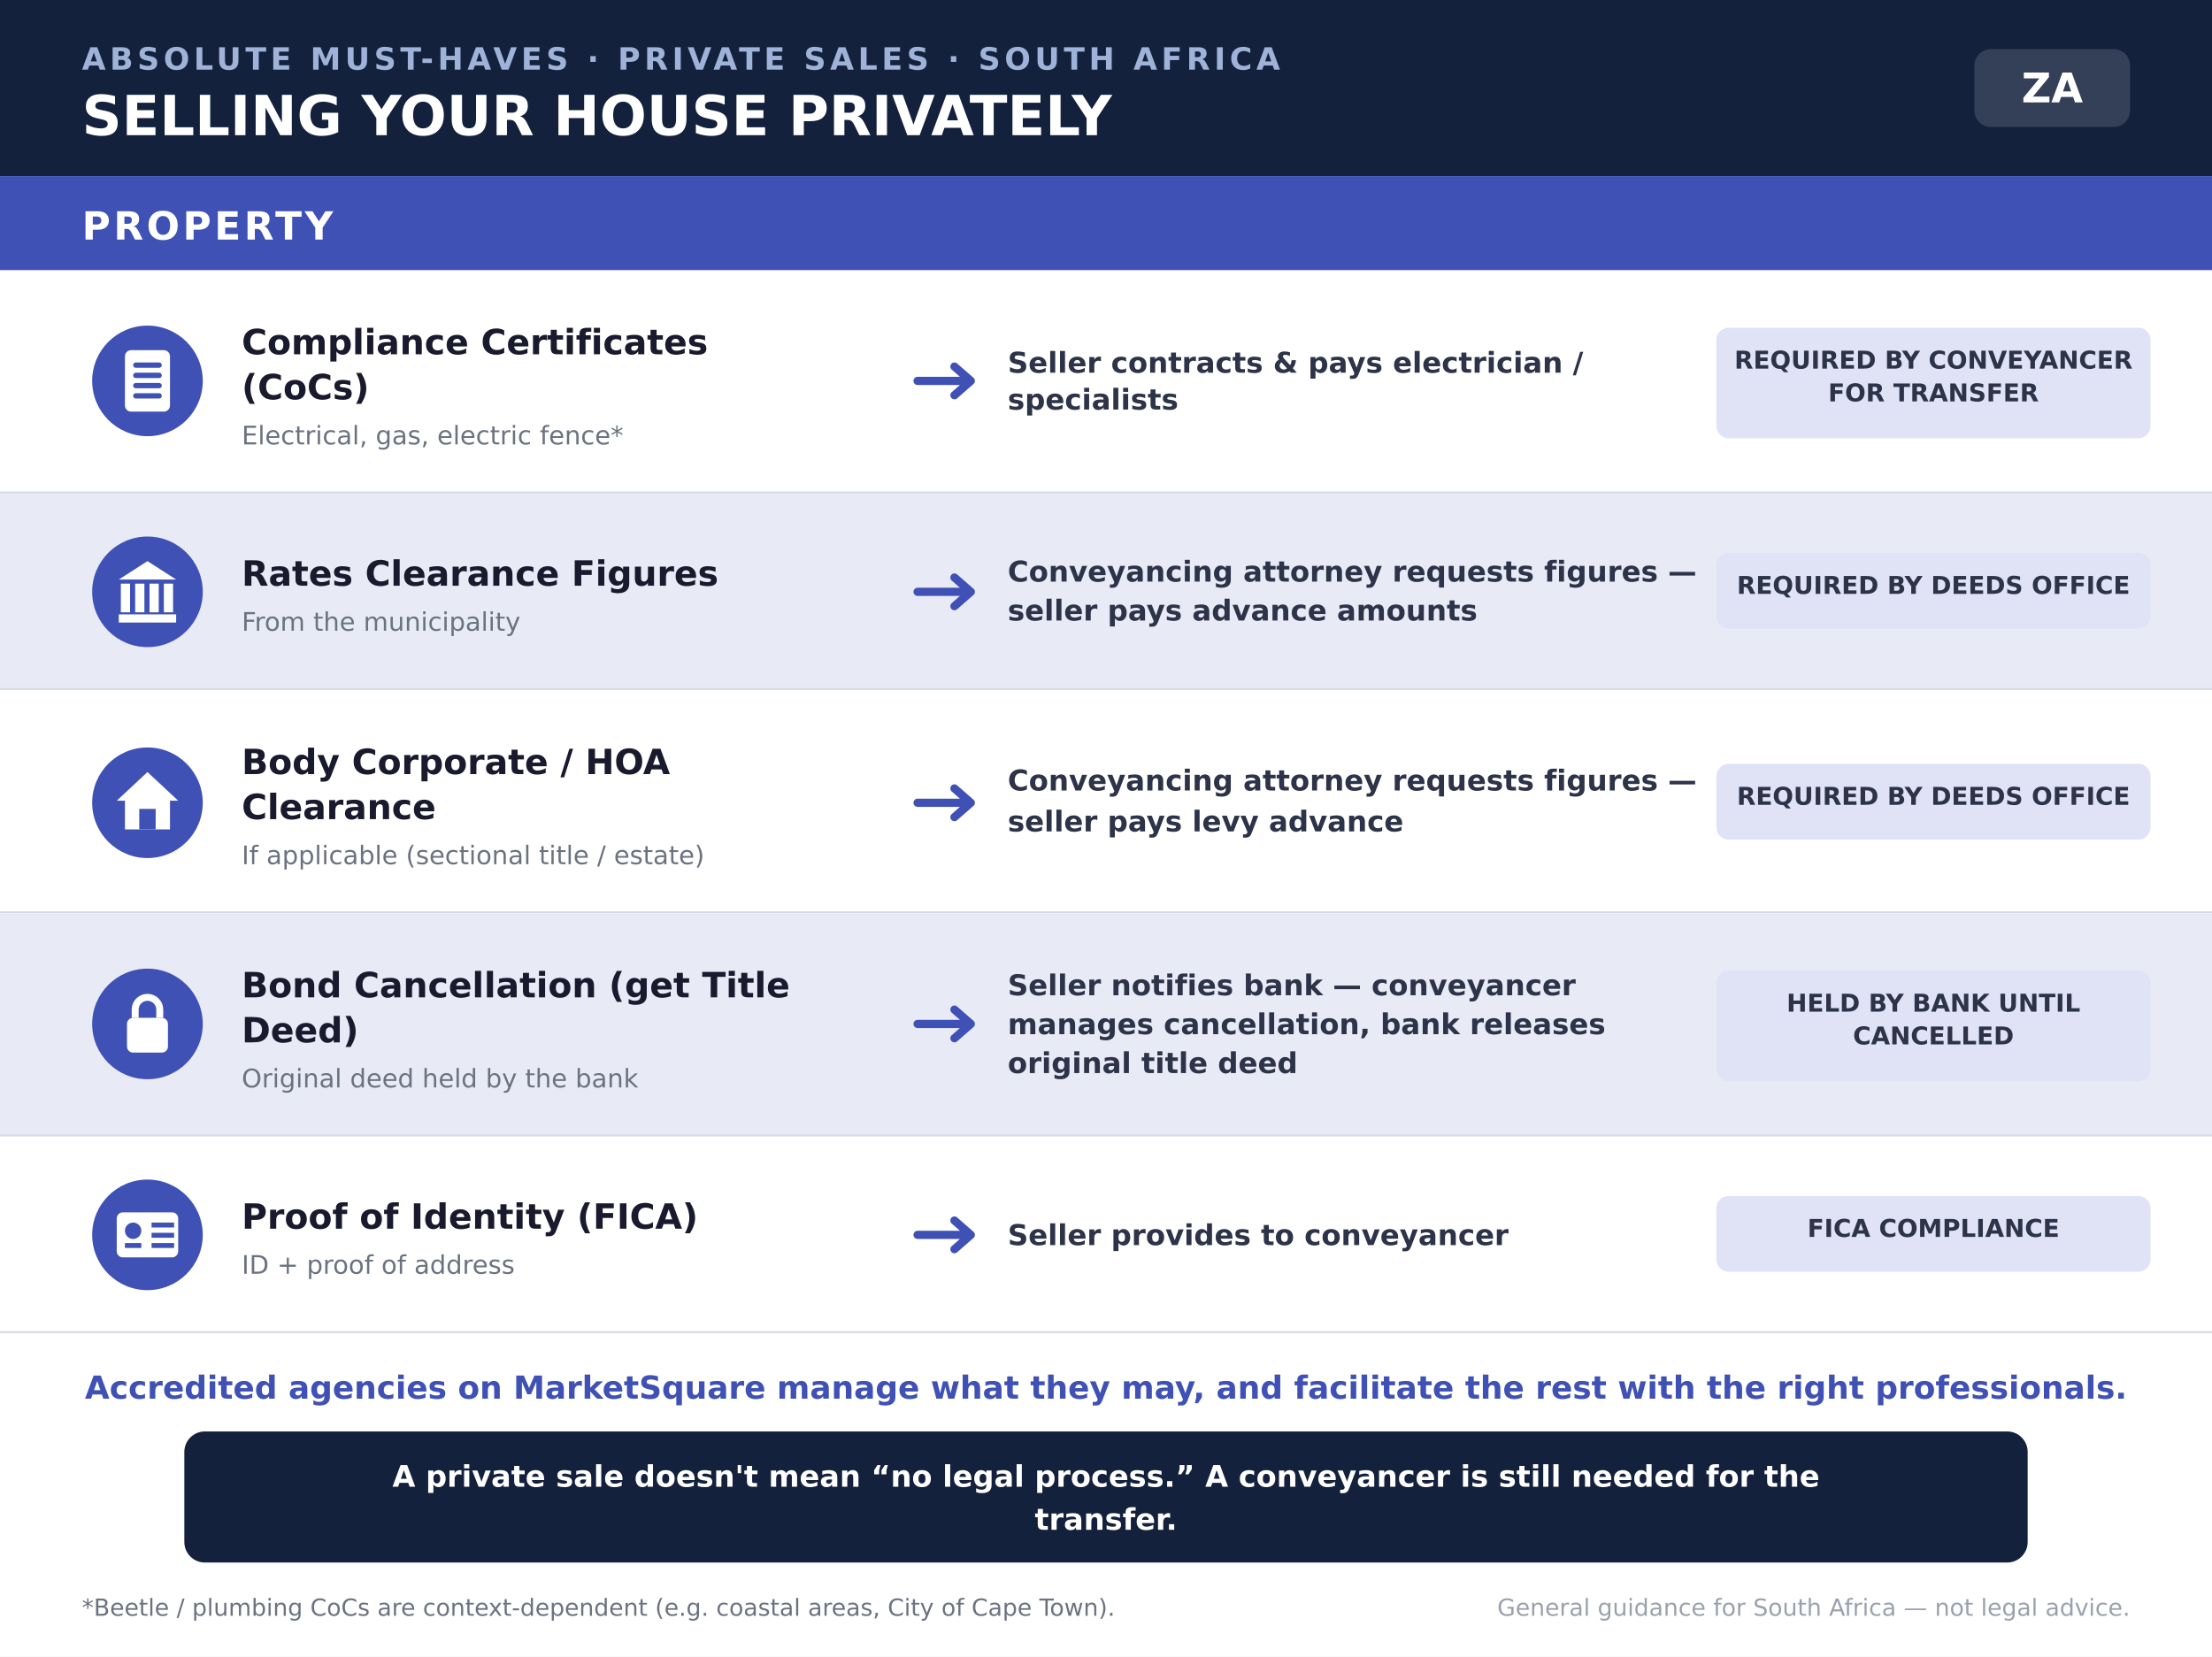
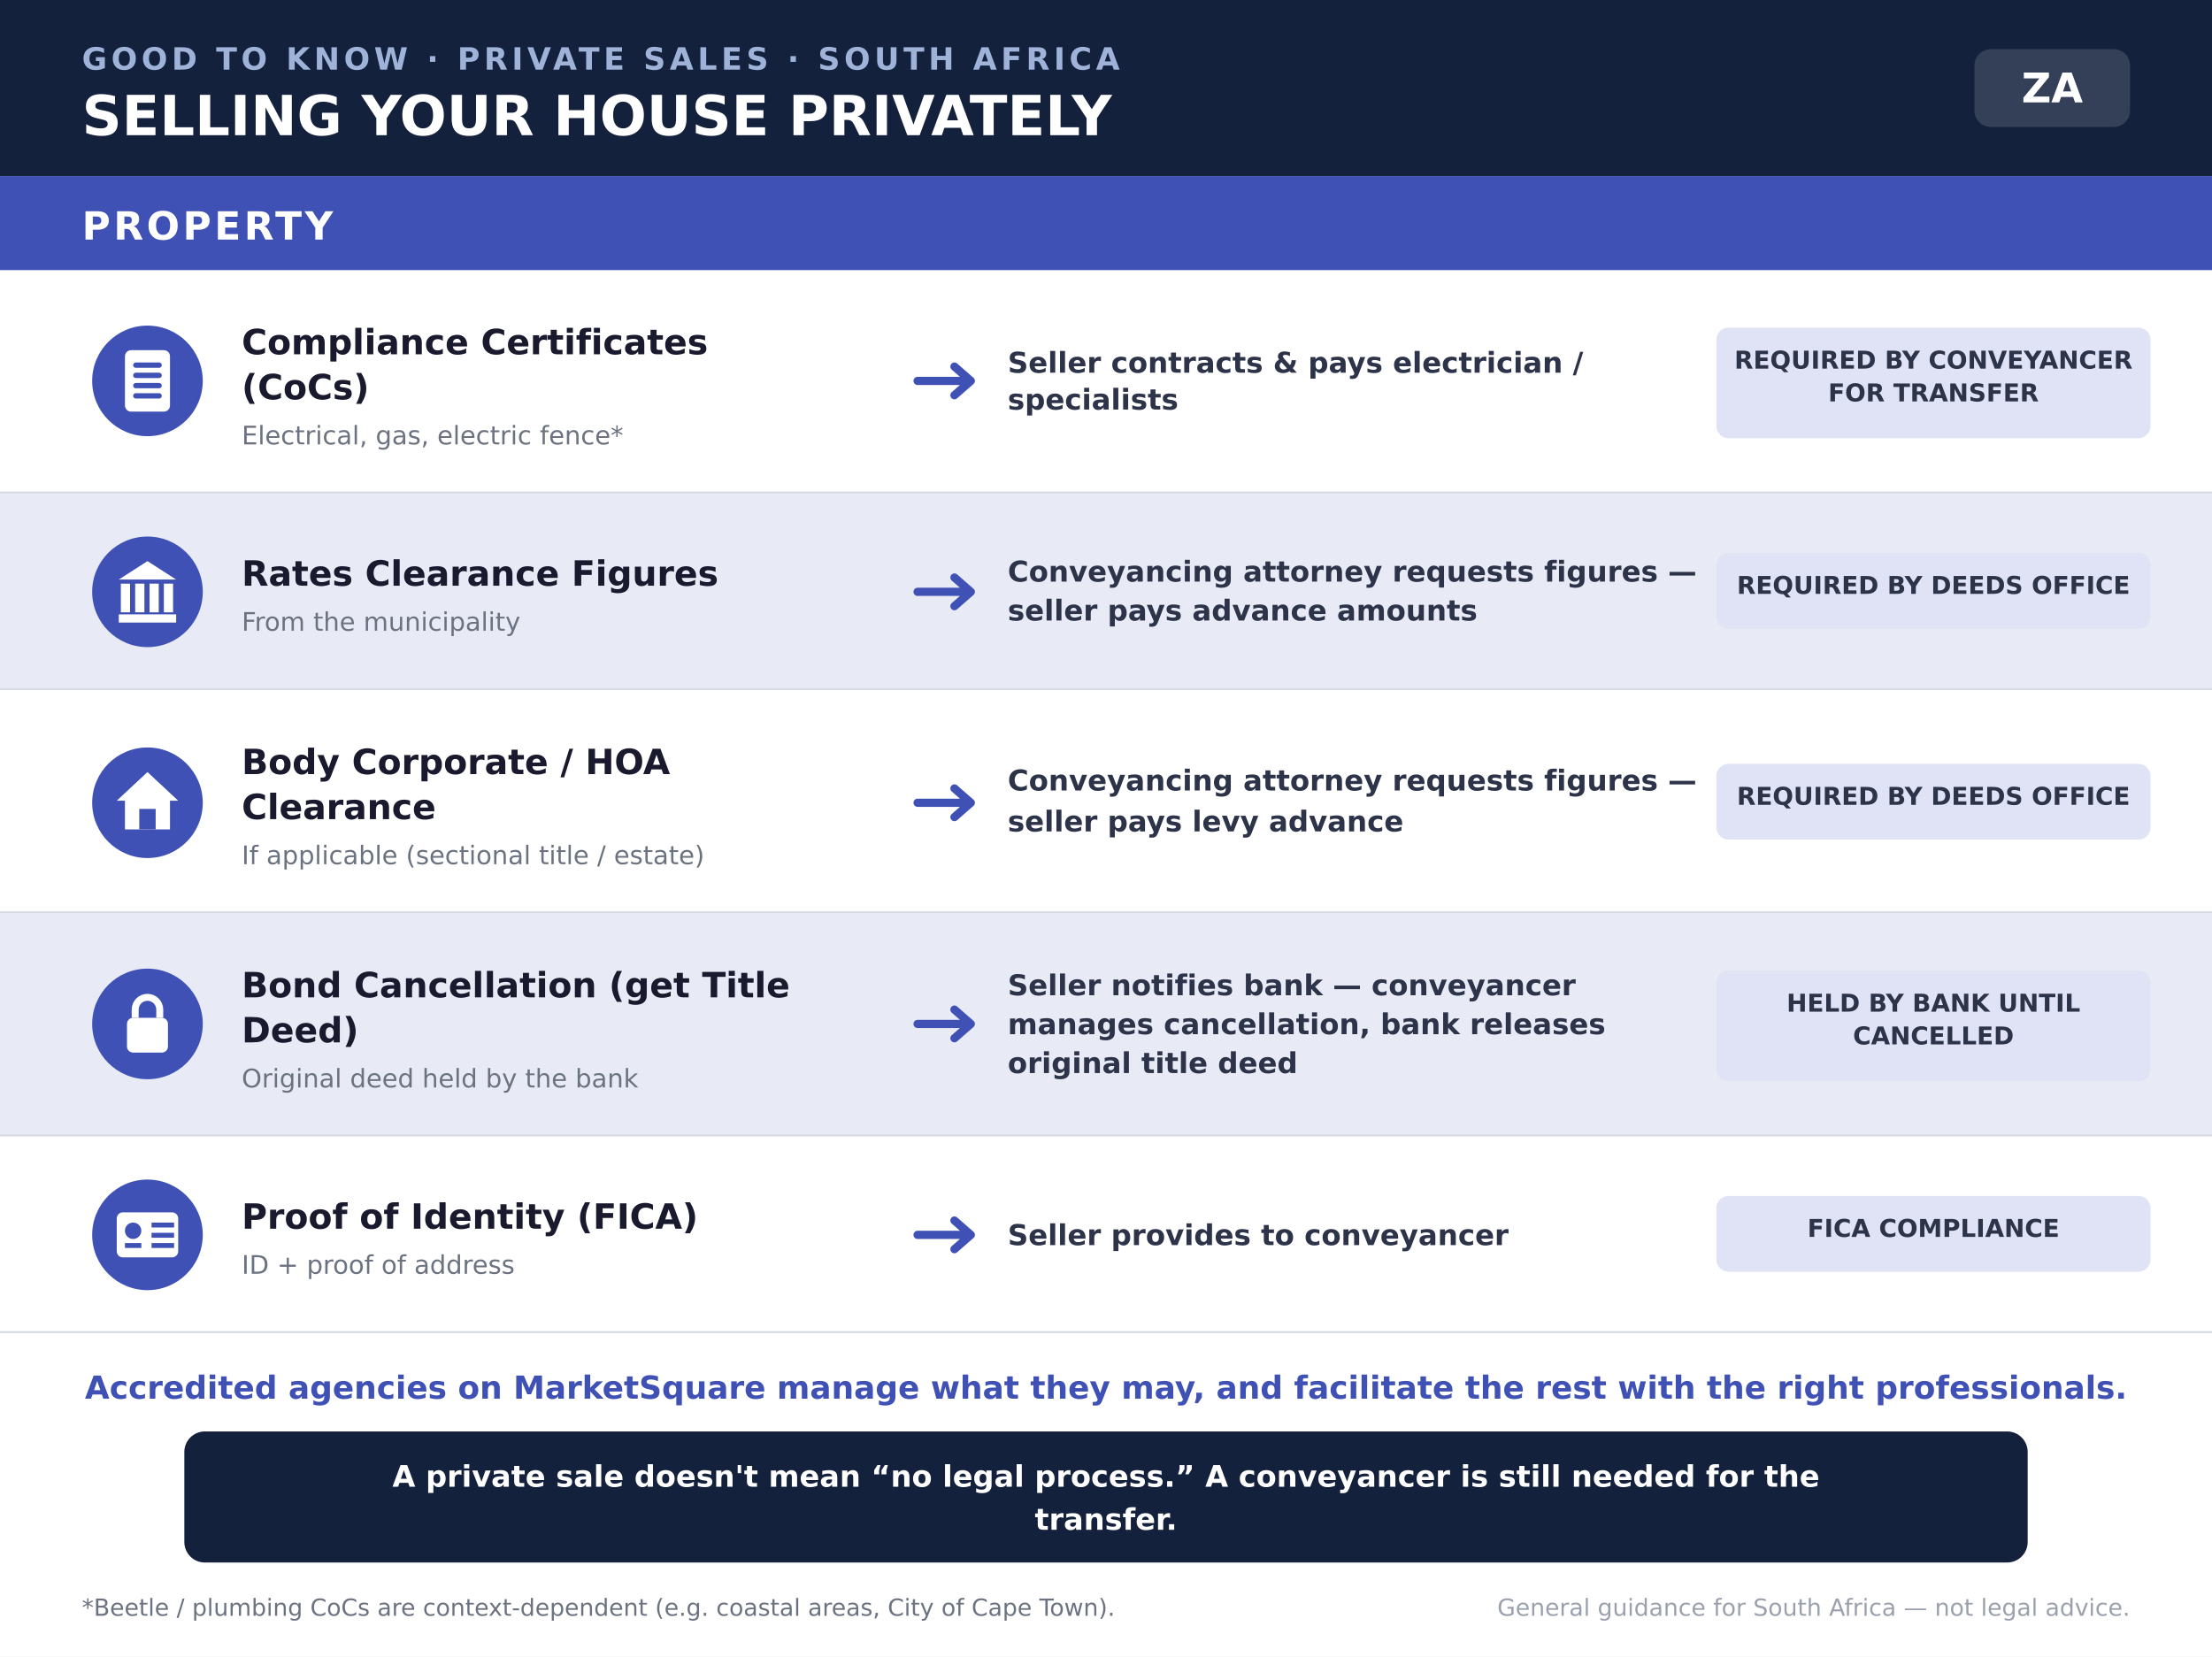
<svg xmlns="http://www.w3.org/2000/svg" width="1080" height="809" viewBox="0 0 1080 809">
  <rect width="1080" height="809" fill="#ffffff" />
  <rect x="0" y="0" width="1080" height="86" fill="#14213d" />
-   <text x="40" y="34" font-family="DejaVu Sans" font-size="15" font-weight="bold" fill="#9fb3d9" letter-spacing="2">ABSOLUTE MUST-HAVES · PRIVATE SALES · SOUTH AFRICA</text>
+   <text x="40" y="34" font-family="DejaVu Sans" font-size="15" font-weight="bold" fill="#9fb3d9" letter-spacing="2">GOOD TO KNOW · PRIVATE SALES · SOUTH AFRICA</text>
  <text x="40" y="66" font-family="DejaVu Sans" font-size="27" font-weight="bold" fill="#ffffff">SELLING YOUR HOUSE PRIVATELY</text>
  <rect x="964" y="24" width="76" height="38" rx="8" fill="#ffffff" opacity="0.14" />
  <text x="1002" y="50" font-family="DejaVu Sans" font-size="20" font-weight="bold" fill="#ffffff" text-anchor="middle">ZA</text>
  <rect x="0" y="86" width="1080" height="46" fill="#3f51b5" />
  <text x="40" y="117" font-family="DejaVu Sans" font-size="19" font-weight="bold" fill="#ffffff" letter-spacing="1.5">PROPERTY</text>
  <rect x="0" y="132" width="1080" height="109" fill="#ffffff" />
  <circle cx="72" cy="186" r="27" fill="#3f51b5" />
  <g transform="translate(72,186)">
    <rect x="-11" y="-15" width="22" height="30" rx="3" fill="#fff" />
    <rect x="-7" y="-9" width="14" height="2.6" rx="1.3" fill="#3f51b5" />
    <rect x="-7" y="-4" width="14" height="2.6" rx="1.3" fill="#3f51b5" />
    <rect x="-7" y="1" width="14" height="2.6" rx="1.3" fill="#3f51b5" />
    <rect x="-7" y="6" width="14" height="2.6" rx="1.3" fill="#3f51b5" />
  </g>
  <text x="118" y="173" font-family="DejaVu Sans" font-size="17" font-weight="bold" fill="#1a1a2e">Compliance Certificates</text>
  <text x="118" y="195" font-family="DejaVu Sans" font-size="17" font-weight="bold" fill="#1a1a2e">(CoCs)</text>
  <text x="118" y="217" font-family="DejaVu Sans" font-size="12.5" fill="#6b7280">Electrical, gas, electric fence*</text>
  <path d="M 448,186 h 26 m -8,-7 l 8,7 l -8,7" stroke="#3f51b5" stroke-width="4" fill="none" stroke-linecap="round" stroke-linejoin="round" />
  <text x="492" y="182" font-family="DejaVu Sans" font-size="14" font-weight="bold" fill="#2d3348">Seller contracts &amp; pays electrician /</text>
  <text x="492" y="200" font-family="DejaVu Sans" font-size="14" font-weight="bold" fill="#2d3348">specialists</text>
  <rect x="838" y="160" width="212" height="54" rx="6" fill="#dfe3f5" />
  <text x="944" y="180" font-family="DejaVu Sans" font-size="12" font-weight="bold" fill="#2d3348" text-anchor="middle">REQUIRED BY CONVEYANCER</text>
  <text x="944" y="196" font-family="DejaVu Sans" font-size="12" font-weight="bold" fill="#2d3348" text-anchor="middle">FOR TRANSFER</text>
  <rect x="0" y="240" width="1080" height="1" fill="#d8dbe4" />
  <rect x="0" y="241" width="1080" height="96" fill="#e8eaf6" />
  <circle cx="72" cy="289" r="27" fill="#3f51b5" />
  <g transform="translate(72,289)">
    <path d="M -14,-6 L 0,-15 L 14,-6 Z" fill="#fff" />
    <rect x="-13" y="-4" width="4.5" height="14" fill="#fff" />
    <rect x="-6" y="-4" width="4.5" height="14" fill="#fff" />
    <rect x="1" y="-4" width="4.5" height="14" fill="#fff" />
    <rect x="8" y="-4" width="4.5" height="14" fill="#fff" />
    <rect x="-14" y="11" width="28" height="4" fill="#fff" />
  </g>
  <text x="118" y="286" font-family="DejaVu Sans" font-size="17" font-weight="bold" fill="#1a1a2e">Rates Clearance Figures</text>
  <text x="118" y="308" font-family="DejaVu Sans" font-size="12.5" fill="#6b7280">From the municipality</text>
  <path d="M 448,289 h 26 m -8,-7 l 8,7 l -8,7" stroke="#3f51b5" stroke-width="4" fill="none" stroke-linecap="round" stroke-linejoin="round" />
  <text x="492" y="284" font-family="DejaVu Sans" font-size="14" font-weight="bold" fill="#2d3348">Conveyancing attorney requests figures —</text>
  <text x="492" y="303" font-family="DejaVu Sans" font-size="14" font-weight="bold" fill="#2d3348">seller pays advance amounts</text>
  <rect x="838" y="270" width="212" height="37" rx="6" fill="#dfe3f5" />
  <text x="944" y="290" font-family="DejaVu Sans" font-size="12" font-weight="bold" fill="#2d3348" text-anchor="middle">REQUIRED BY DEEDS OFFICE</text>
  <rect x="0" y="336" width="1080" height="1" fill="#d8dbe4" />
  <rect x="0" y="337" width="1080" height="109" fill="#ffffff" />
  <circle cx="72" cy="392" r="27" fill="#3f51b5" />
  <g transform="translate(72,392)">
    <path d="M 0,-15 L 15,-1 L 11,-1 L 11,13 L -11,13 L -11,-1 L -15,-1 Z" fill="#fff" />
    <rect x="-4" y="3" width="8" height="10" fill="#3f51b5" />
  </g>
  <text x="118" y="378" font-family="DejaVu Sans" font-size="17" font-weight="bold" fill="#1a1a2e">Body Corporate / HOA</text>
  <text x="118" y="400" font-family="DejaVu Sans" font-size="17" font-weight="bold" fill="#1a1a2e">Clearance</text>
  <text x="118" y="422" font-family="DejaVu Sans" font-size="12.5" fill="#6b7280">If applicable (sectional title / estate)</text>
  <path d="M 448,392 h 26 m -8,-7 l 8,7 l -8,7" stroke="#3f51b5" stroke-width="4" fill="none" stroke-linecap="round" stroke-linejoin="round" />
  <text x="492" y="386" font-family="DejaVu Sans" font-size="14" font-weight="bold" fill="#2d3348">Conveyancing attorney requests figures —</text>
  <text x="492" y="406" font-family="DejaVu Sans" font-size="14" font-weight="bold" fill="#2d3348">seller pays levy advance</text>
  <rect x="838" y="373" width="212" height="37" rx="6" fill="#dfe3f5" />
  <text x="944" y="393" font-family="DejaVu Sans" font-size="12" font-weight="bold" fill="#2d3348" text-anchor="middle">REQUIRED BY DEEDS OFFICE</text>
  <rect x="0" y="445" width="1080" height="1" fill="#d8dbe4" />
  <rect x="0" y="446" width="1080" height="109" fill="#e8eaf6" />
  <circle cx="72" cy="500" r="27" fill="#3f51b5" />
  <g transform="translate(72,500)">
    <rect x="-10" y="-3" width="20" height="17" rx="3" fill="#fff" />
    <path d="M -6,-3 v-4 a 6 6 0 0 1 12 0 v 4" fill="none" stroke="#fff" stroke-width="3.4" />
  </g>
  <text x="118" y="487" font-family="DejaVu Sans" font-size="17" font-weight="bold" fill="#1a1a2e">Bond Cancellation (get Title</text>
  <text x="118" y="509" font-family="DejaVu Sans" font-size="17" font-weight="bold" fill="#1a1a2e">Deed)</text>
  <text x="118" y="531" font-family="DejaVu Sans" font-size="12.5" fill="#6b7280">Original deed held by the bank</text>
  <path d="M 448,500 h 26 m -8,-7 l 8,7 l -8,7" stroke="#3f51b5" stroke-width="4" fill="none" stroke-linecap="round" stroke-linejoin="round" />
  <text x="492" y="486" font-family="DejaVu Sans" font-size="14" font-weight="bold" fill="#2d3348">Seller notifies bank — conveyancer</text>
  <text x="492" y="505" font-family="DejaVu Sans" font-size="14" font-weight="bold" fill="#2d3348">manages cancellation, bank releases</text>
  <text x="492" y="524" font-family="DejaVu Sans" font-size="14" font-weight="bold" fill="#2d3348">original title deed</text>
  <rect x="838" y="474" width="212" height="54" rx="6" fill="#dfe3f5" />
  <text x="944" y="494" font-family="DejaVu Sans" font-size="12" font-weight="bold" fill="#2d3348" text-anchor="middle">HELD BY BANK UNTIL</text>
  <text x="944" y="510" font-family="DejaVu Sans" font-size="12" font-weight="bold" fill="#2d3348" text-anchor="middle">CANCELLED</text>
  <rect x="0" y="554" width="1080" height="1" fill="#d8dbe4" />
  <rect x="0" y="555" width="1080" height="96" fill="#ffffff" />
  <circle cx="72" cy="603" r="27" fill="#3f51b5" />
  <g transform="translate(72,603)">
    <rect x="-15" y="-11" width="30" height="22" rx="3" fill="#fff" />
    <circle cx="-7" cy="-2" r="4" fill="#3f51b5" />
    <rect x="-11" y="4" width="8" height="2.4" fill="#3f51b5" />
    <rect x="2" y="-6" width="11" height="2.4" fill="#3f51b5" />
    <rect x="2" y="-1" width="11" height="2.4" fill="#3f51b5" />
    <rect x="2" y="4" width="11" height="2.4" fill="#3f51b5" />
  </g>
  <text x="118" y="600" font-family="DejaVu Sans" font-size="17" font-weight="bold" fill="#1a1a2e">Proof of Identity (FICA)</text>
  <text x="118" y="622" font-family="DejaVu Sans" font-size="12.5" fill="#6b7280">ID + proof of address</text>
  <path d="M 448,603 h 26 m -8,-7 l 8,7 l -8,7" stroke="#3f51b5" stroke-width="4" fill="none" stroke-linecap="round" stroke-linejoin="round" />
  <text x="492" y="608" font-family="DejaVu Sans" font-size="14" font-weight="bold" fill="#2d3348">Seller provides to conveyancer</text>
  <rect x="838" y="584" width="212" height="37" rx="6" fill="#dfe3f5" />
  <text x="944" y="604" font-family="DejaVu Sans" font-size="12" font-weight="bold" fill="#2d3348" text-anchor="middle">FICA COMPLIANCE</text>
  <rect x="0" y="650" width="1080" height="1" fill="#d8dbe4" />
  <text x="540.0" y="683" font-family="DejaVu Sans" font-size="15.5" font-weight="bold" fill="#3f51b5" text-anchor="middle">Accredited agencies on MarketSquare manage what they may, and facilitate the rest with the right professionals.</text>
  <rect x="90" y="699" width="900" height="64" rx="10" fill="#14213d" />
  <text x="540.0" y="726" font-family="DejaVu Sans" font-size="14.5" font-weight="bold" fill="#ffffff" text-anchor="middle">A private sale doesn't mean “no legal process.” A conveyancer is still needed for the</text>
  <text x="540.0" y="747" font-family="DejaVu Sans" font-size="14.5" font-weight="bold" fill="#ffffff" text-anchor="middle">transfer.</text>
  <text x="40" y="789" font-family="DejaVu Sans" font-size="11.5" fill="#6b7280">*Beetle / plumbing CoCs are context-dependent (e.g. coastal areas, City of Cape Town).</text>
  <text x="1040" y="789" font-family="DejaVu Sans" font-size="11.5" fill="#9aa1ad" text-anchor="end">General guidance for South Africa — not legal advice.</text>
</svg>
